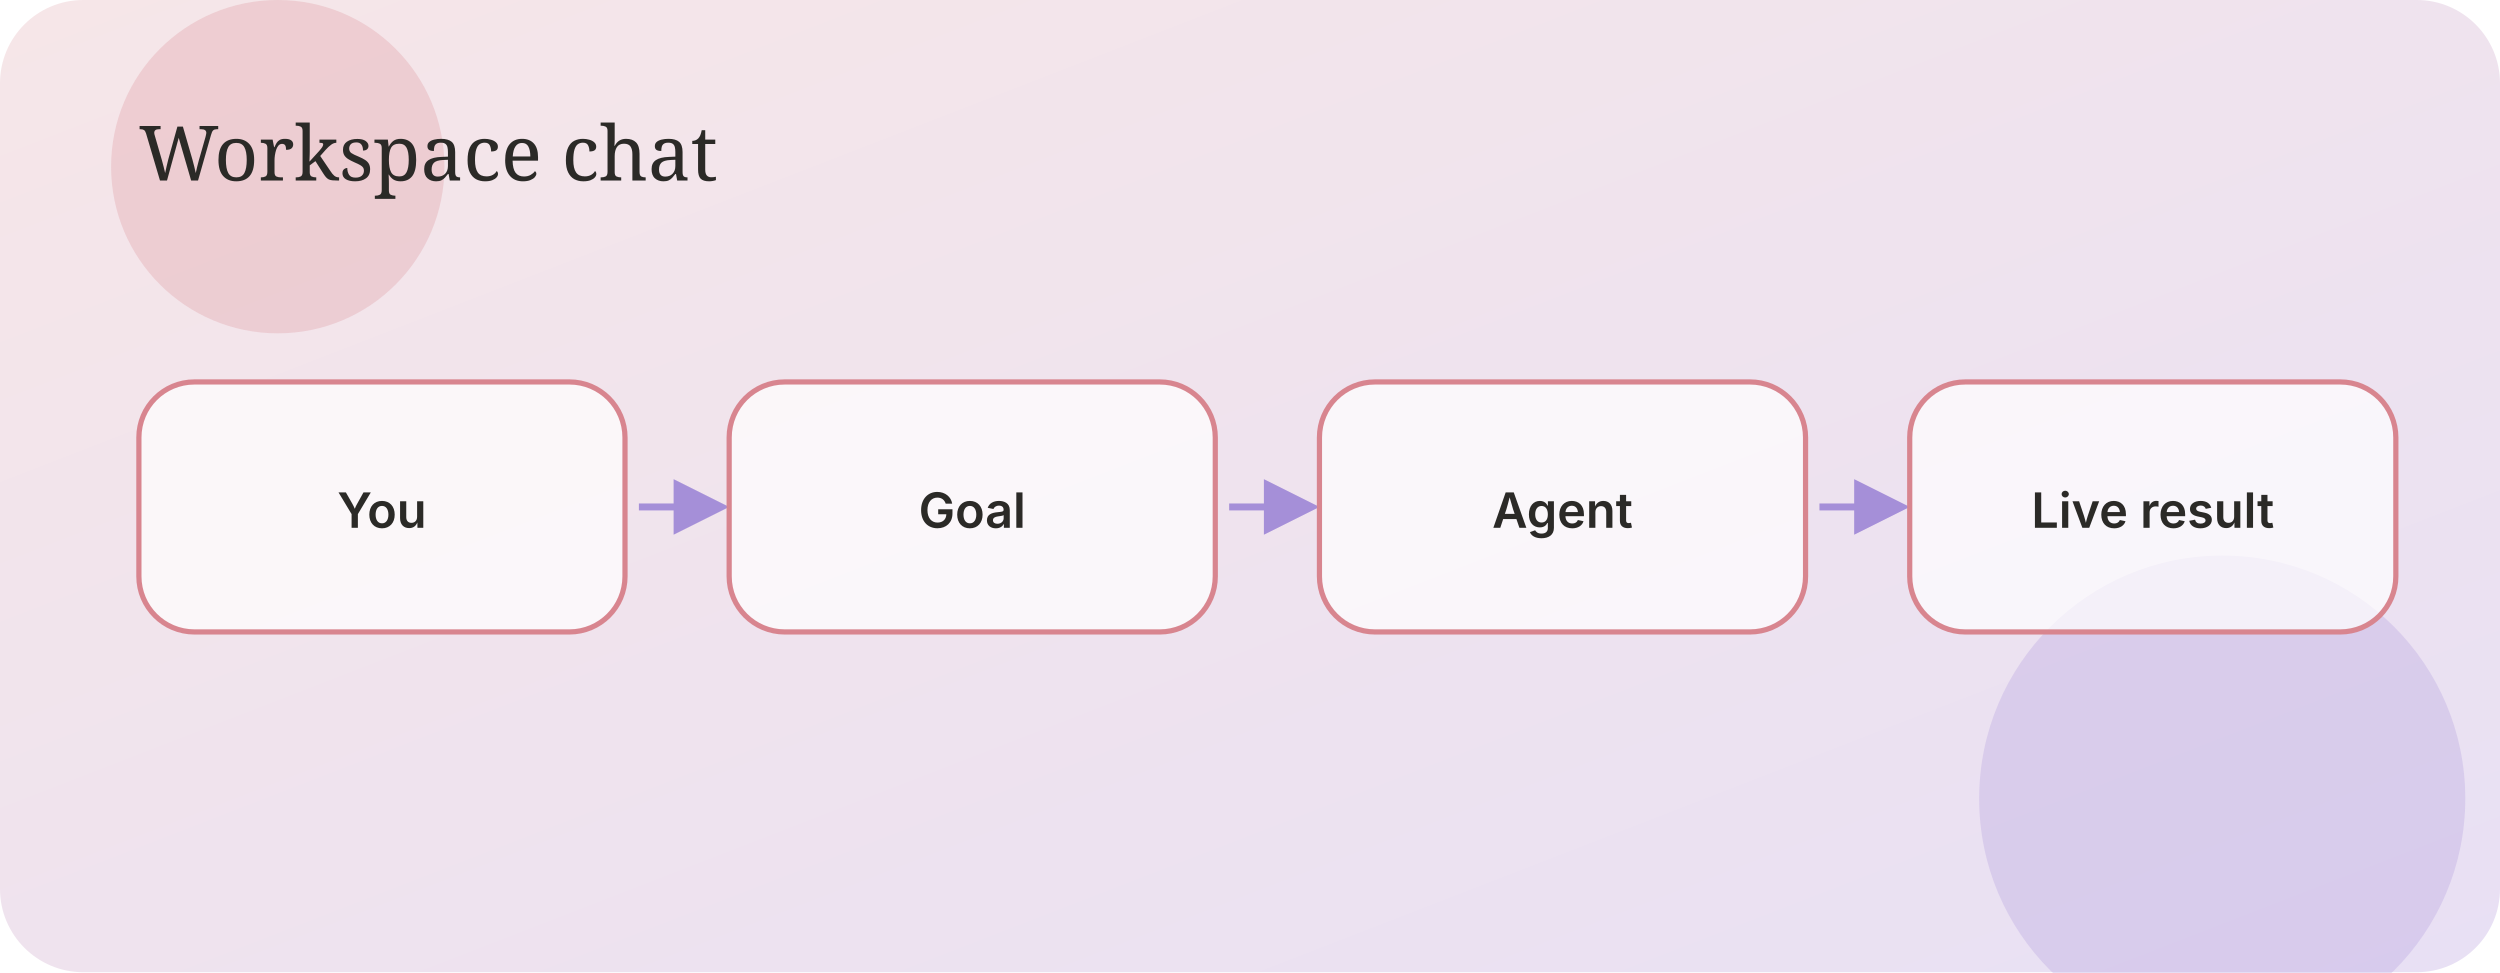
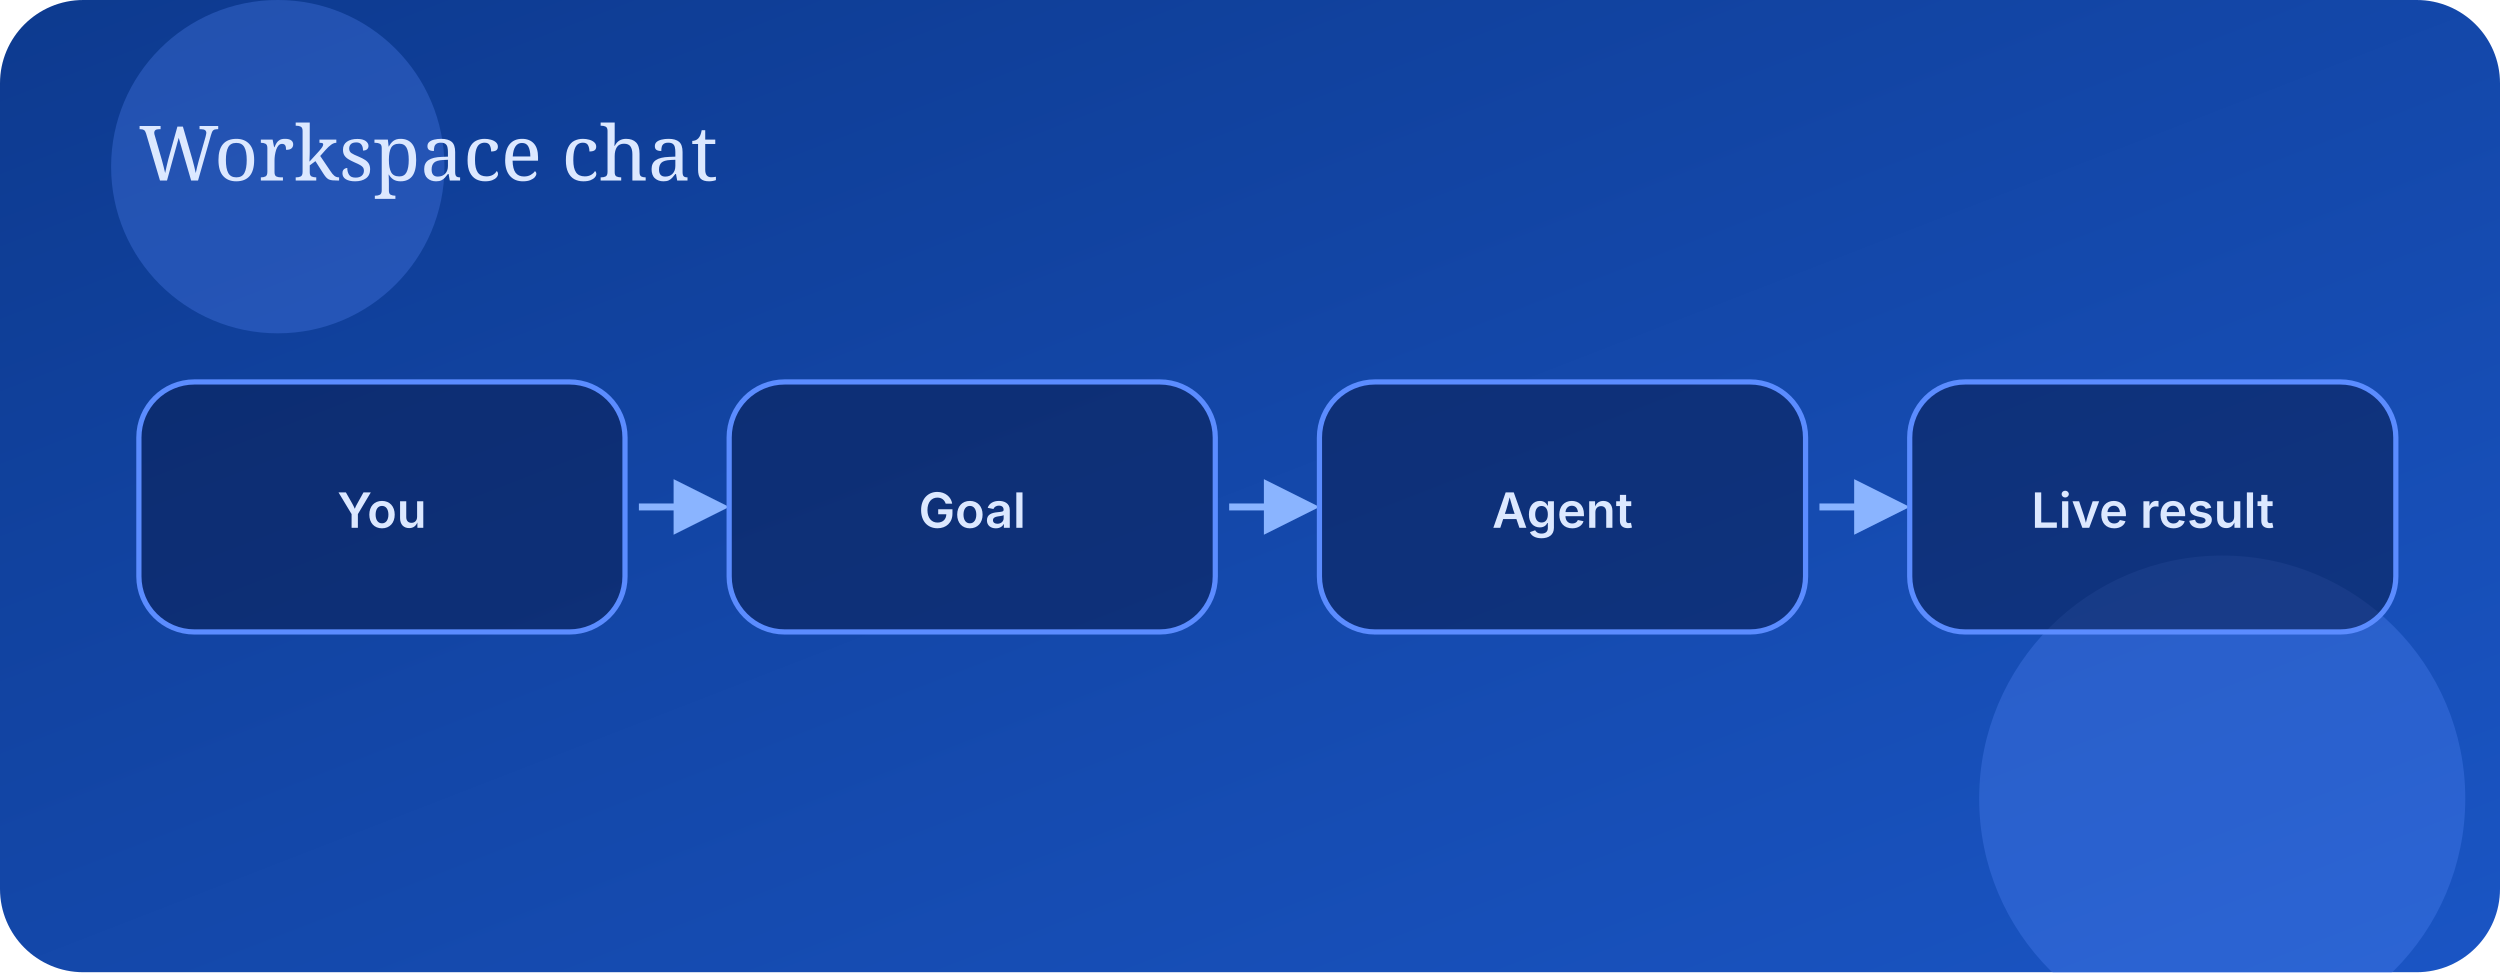
<svg xmlns="http://www.w3.org/2000/svg" viewBox="0 0 720 280" width="720" height="280">
  <defs>
    <linearGradient id="g" x1="0" y1="0" x2="1" y2="1">
-       <stop offset="0" stop-color="#f6e6e8" />
-       <stop offset="1" stop-color="#e8e0f4" />
+       <stop offset="0" stop-color="#0d3a8f" />
+       <stop offset="1" stop-color="#1a55c4" />
    </linearGradient>
    <marker id="arr" markerWidth="8" markerHeight="8" refX="6" refY="4" orient="auto">
-       <path d="M0 0 L8 4 L0 8 z" fill="#a58fd8" />
+       <path d="M0 0 L8 4 L0 8 z" fill="#8ab4ff" />
    </marker>
  </defs>
  <rect width="720" height="280" rx="24" fill="url(#g)" />
-   <circle cx="80" cy="48" r="48" fill="rgba(216,133,143,0.25)" />
-   <circle cx="640" cy="230" r="70" fill="rgba(165,143,216,0.25)" />
-   <text x="40" y="52" font-family="Georgia, serif" font-size="22" fill="#2b2a27">Workspace chat</text>
-   <rect x="40" y="110" width="140" height="72" rx="16" fill="rgba(255,255,255,0.7)" stroke="#d8858f" stroke-width="1.5" />
-   <text x="110" y="152" text-anchor="middle" font-family="Inter, sans-serif" font-size="14" font-weight="600" fill="#2b2a27">You</text>
-   <path d="M184 146 H206" stroke="#a58fd8" stroke-width="2" marker-end="url(#arr)" />
-   <rect x="210" y="110" width="140" height="72" rx="16" fill="rgba(255,255,255,0.7)" stroke="#d8858f" stroke-width="1.5" />
-   <text x="280" y="152" text-anchor="middle" font-family="Inter, sans-serif" font-size="14" font-weight="600" fill="#2b2a27">Goal</text>
-   <path d="M354 146 H376" stroke="#a58fd8" stroke-width="2" marker-end="url(#arr)" />
-   <rect x="380" y="110" width="140" height="72" rx="16" fill="rgba(255,255,255,0.7)" stroke="#d8858f" stroke-width="1.5" />
-   <text x="450" y="152" text-anchor="middle" font-family="Inter, sans-serif" font-size="14" font-weight="600" fill="#2b2a27">Agent</text>
-   <path d="M524 146 H546" stroke="#a58fd8" stroke-width="2" marker-end="url(#arr)" />
-   <rect x="550" y="110" width="140" height="72" rx="16" fill="rgba(255,255,255,0.7)" stroke="#d8858f" stroke-width="1.5" />
-   <text x="620" y="152" text-anchor="middle" font-family="Inter, sans-serif" font-size="14" font-weight="600" fill="#2b2a27">Live result</text>
+   <circle cx="80" cy="48" r="48" fill="rgba(91,140,255,0.28)" />
+   <circle cx="640" cy="230" r="70" fill="rgba(91,140,255,0.28)" />
+   <text x="40" y="52" font-family="Georgia, serif" font-size="22" fill="#dce8ff">Workspace chat</text>
+   <rect x="40" y="110" width="140" height="72" rx="16" fill="rgba(10,30,80,0.55)" stroke="#5b8cff" stroke-width="1.5" />
+   <text x="110" y="152" text-anchor="middle" font-family="Inter, sans-serif" font-size="14" font-weight="600" fill="#dce8ff">You</text>
+   <path d="M184 146 H206" stroke="#8ab4ff" stroke-width="2" marker-end="url(#arr)" />
+   <rect x="210" y="110" width="140" height="72" rx="16" fill="rgba(10,30,80,0.55)" stroke="#5b8cff" stroke-width="1.5" />
+   <text x="280" y="152" text-anchor="middle" font-family="Inter, sans-serif" font-size="14" font-weight="600" fill="#dce8ff">Goal</text>
+   <path d="M354 146 H376" stroke="#8ab4ff" stroke-width="2" marker-end="url(#arr)" />
+   <rect x="380" y="110" width="140" height="72" rx="16" fill="rgba(10,30,80,0.55)" stroke="#5b8cff" stroke-width="1.5" />
+   <text x="450" y="152" text-anchor="middle" font-family="Inter, sans-serif" font-size="14" font-weight="600" fill="#dce8ff">Agent</text>
+   <path d="M524 146 H546" stroke="#8ab4ff" stroke-width="2" marker-end="url(#arr)" />
+   <rect x="550" y="110" width="140" height="72" rx="16" fill="rgba(10,30,80,0.55)" stroke="#5b8cff" stroke-width="1.5" />
+   <text x="620" y="152" text-anchor="middle" font-family="Inter, sans-serif" font-size="14" font-weight="600" fill="#dce8ff">Live result</text>
</svg>
